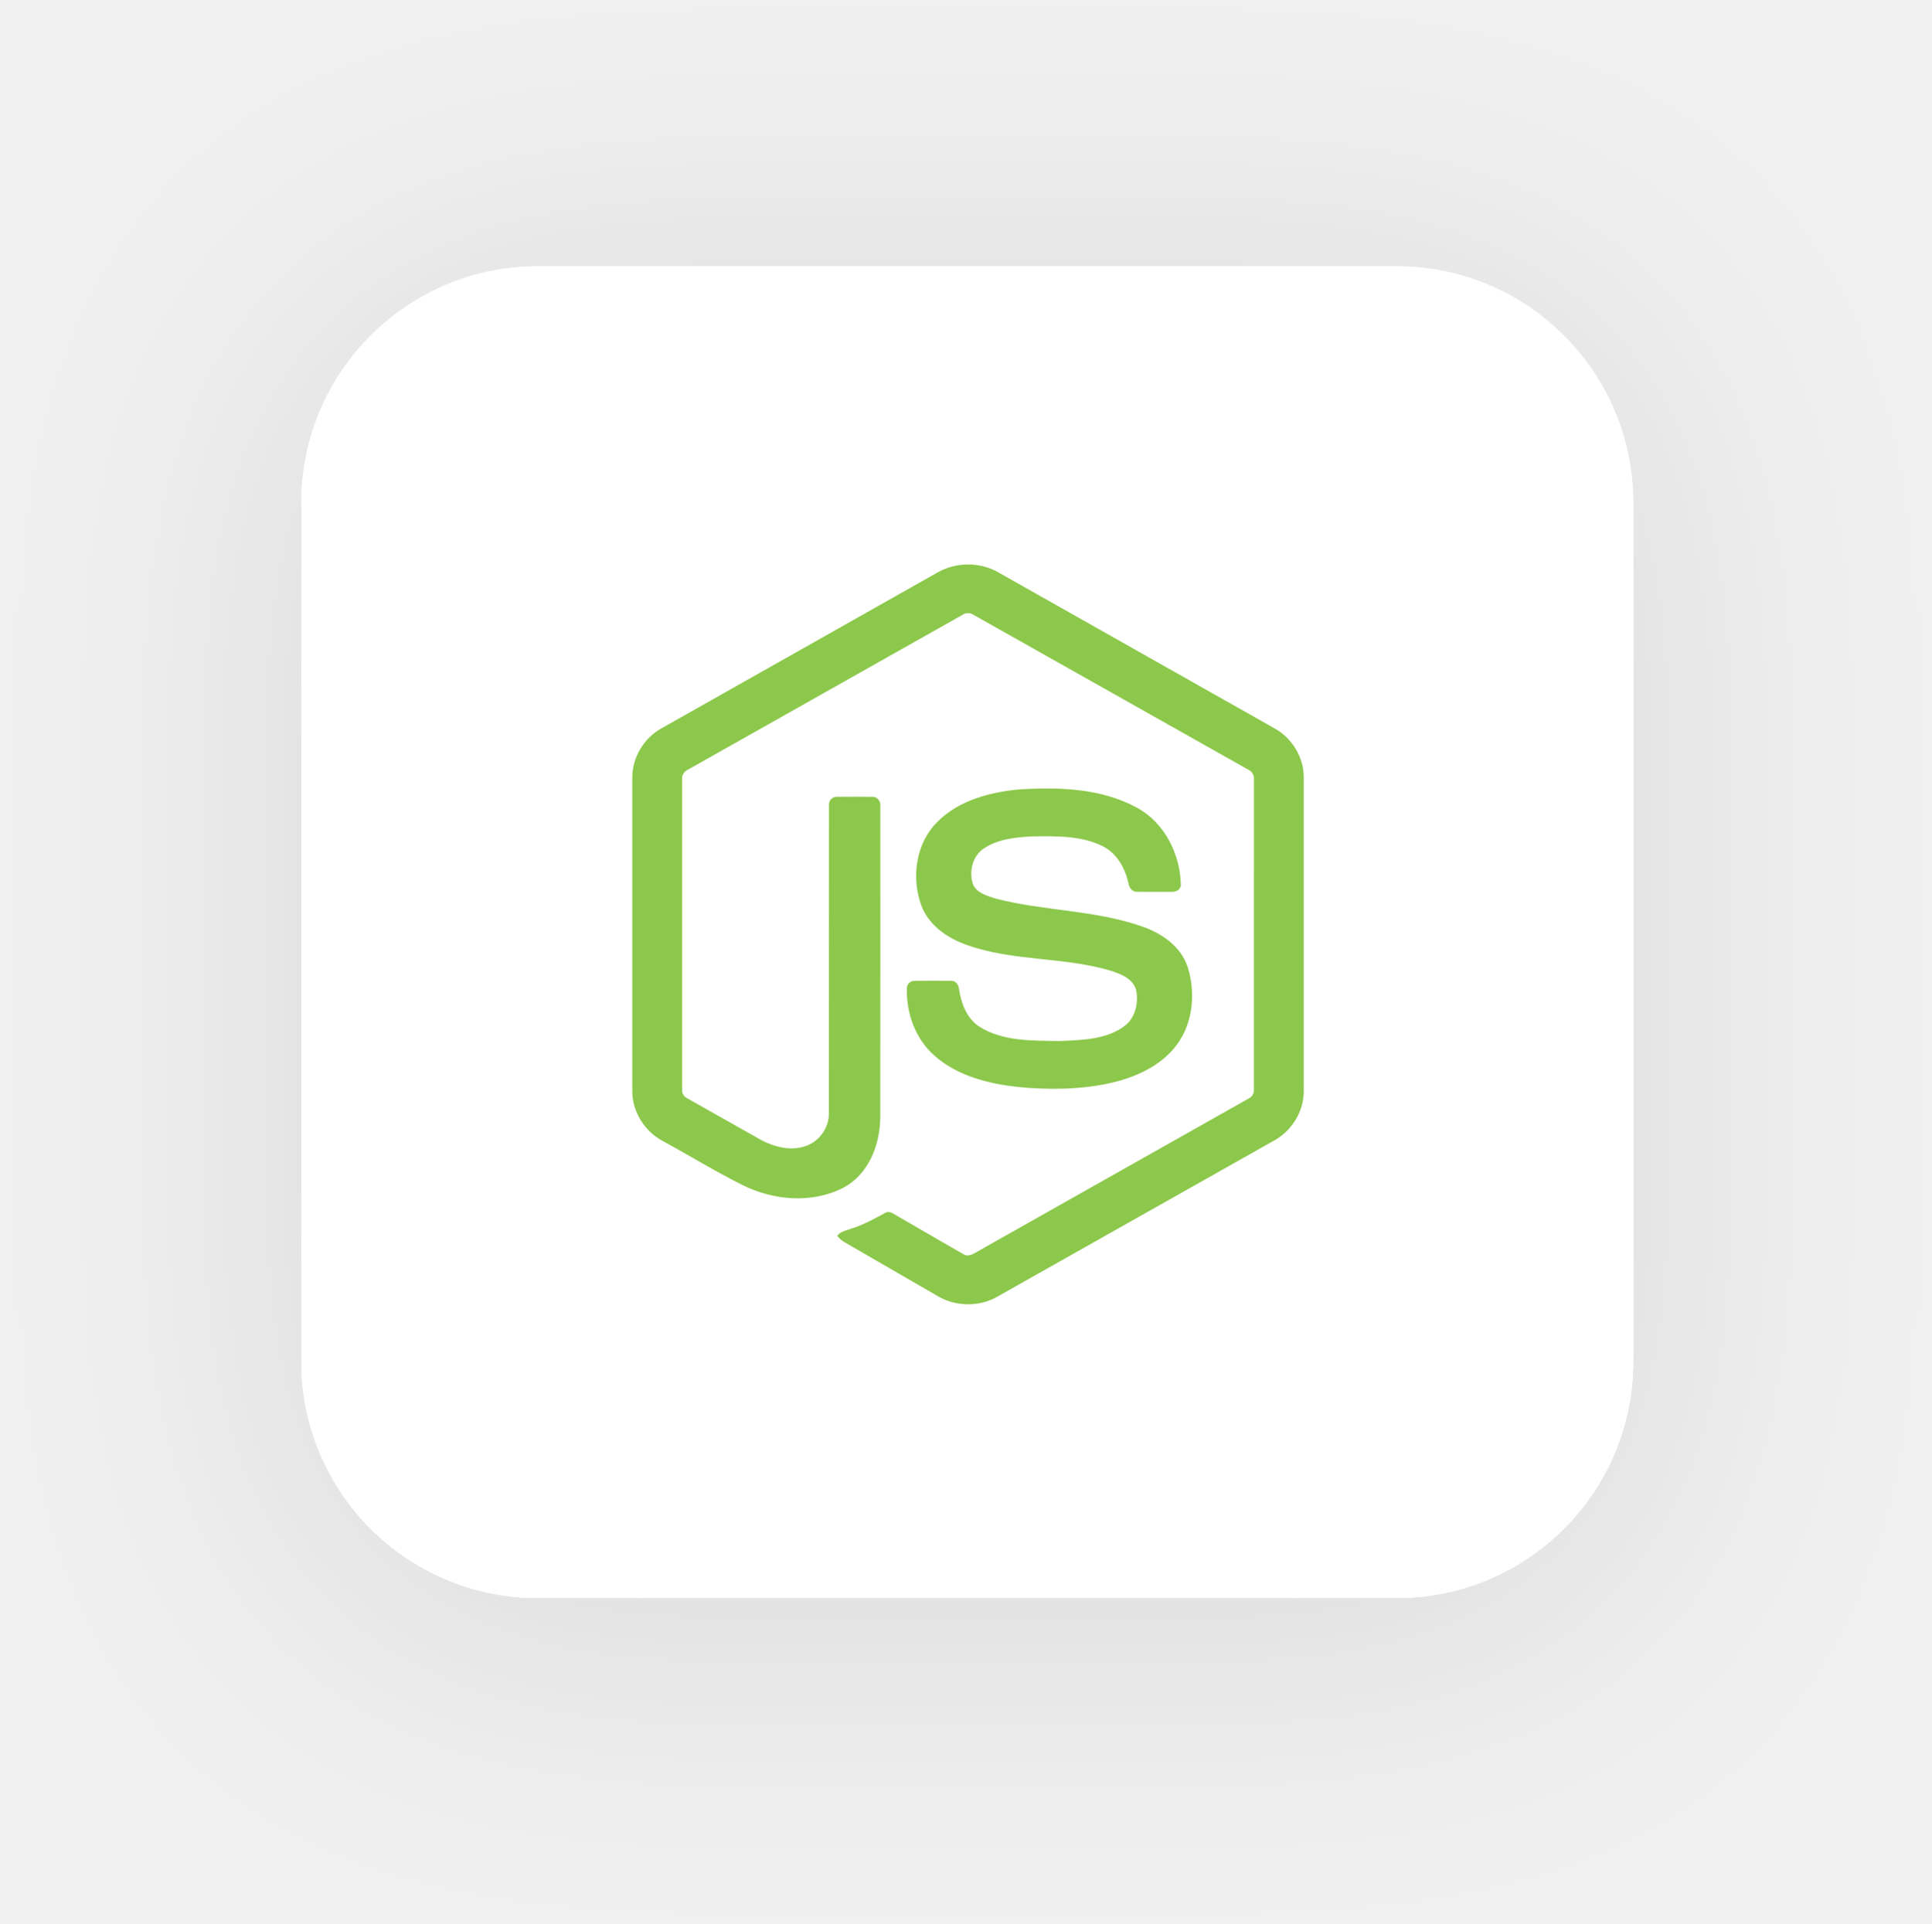
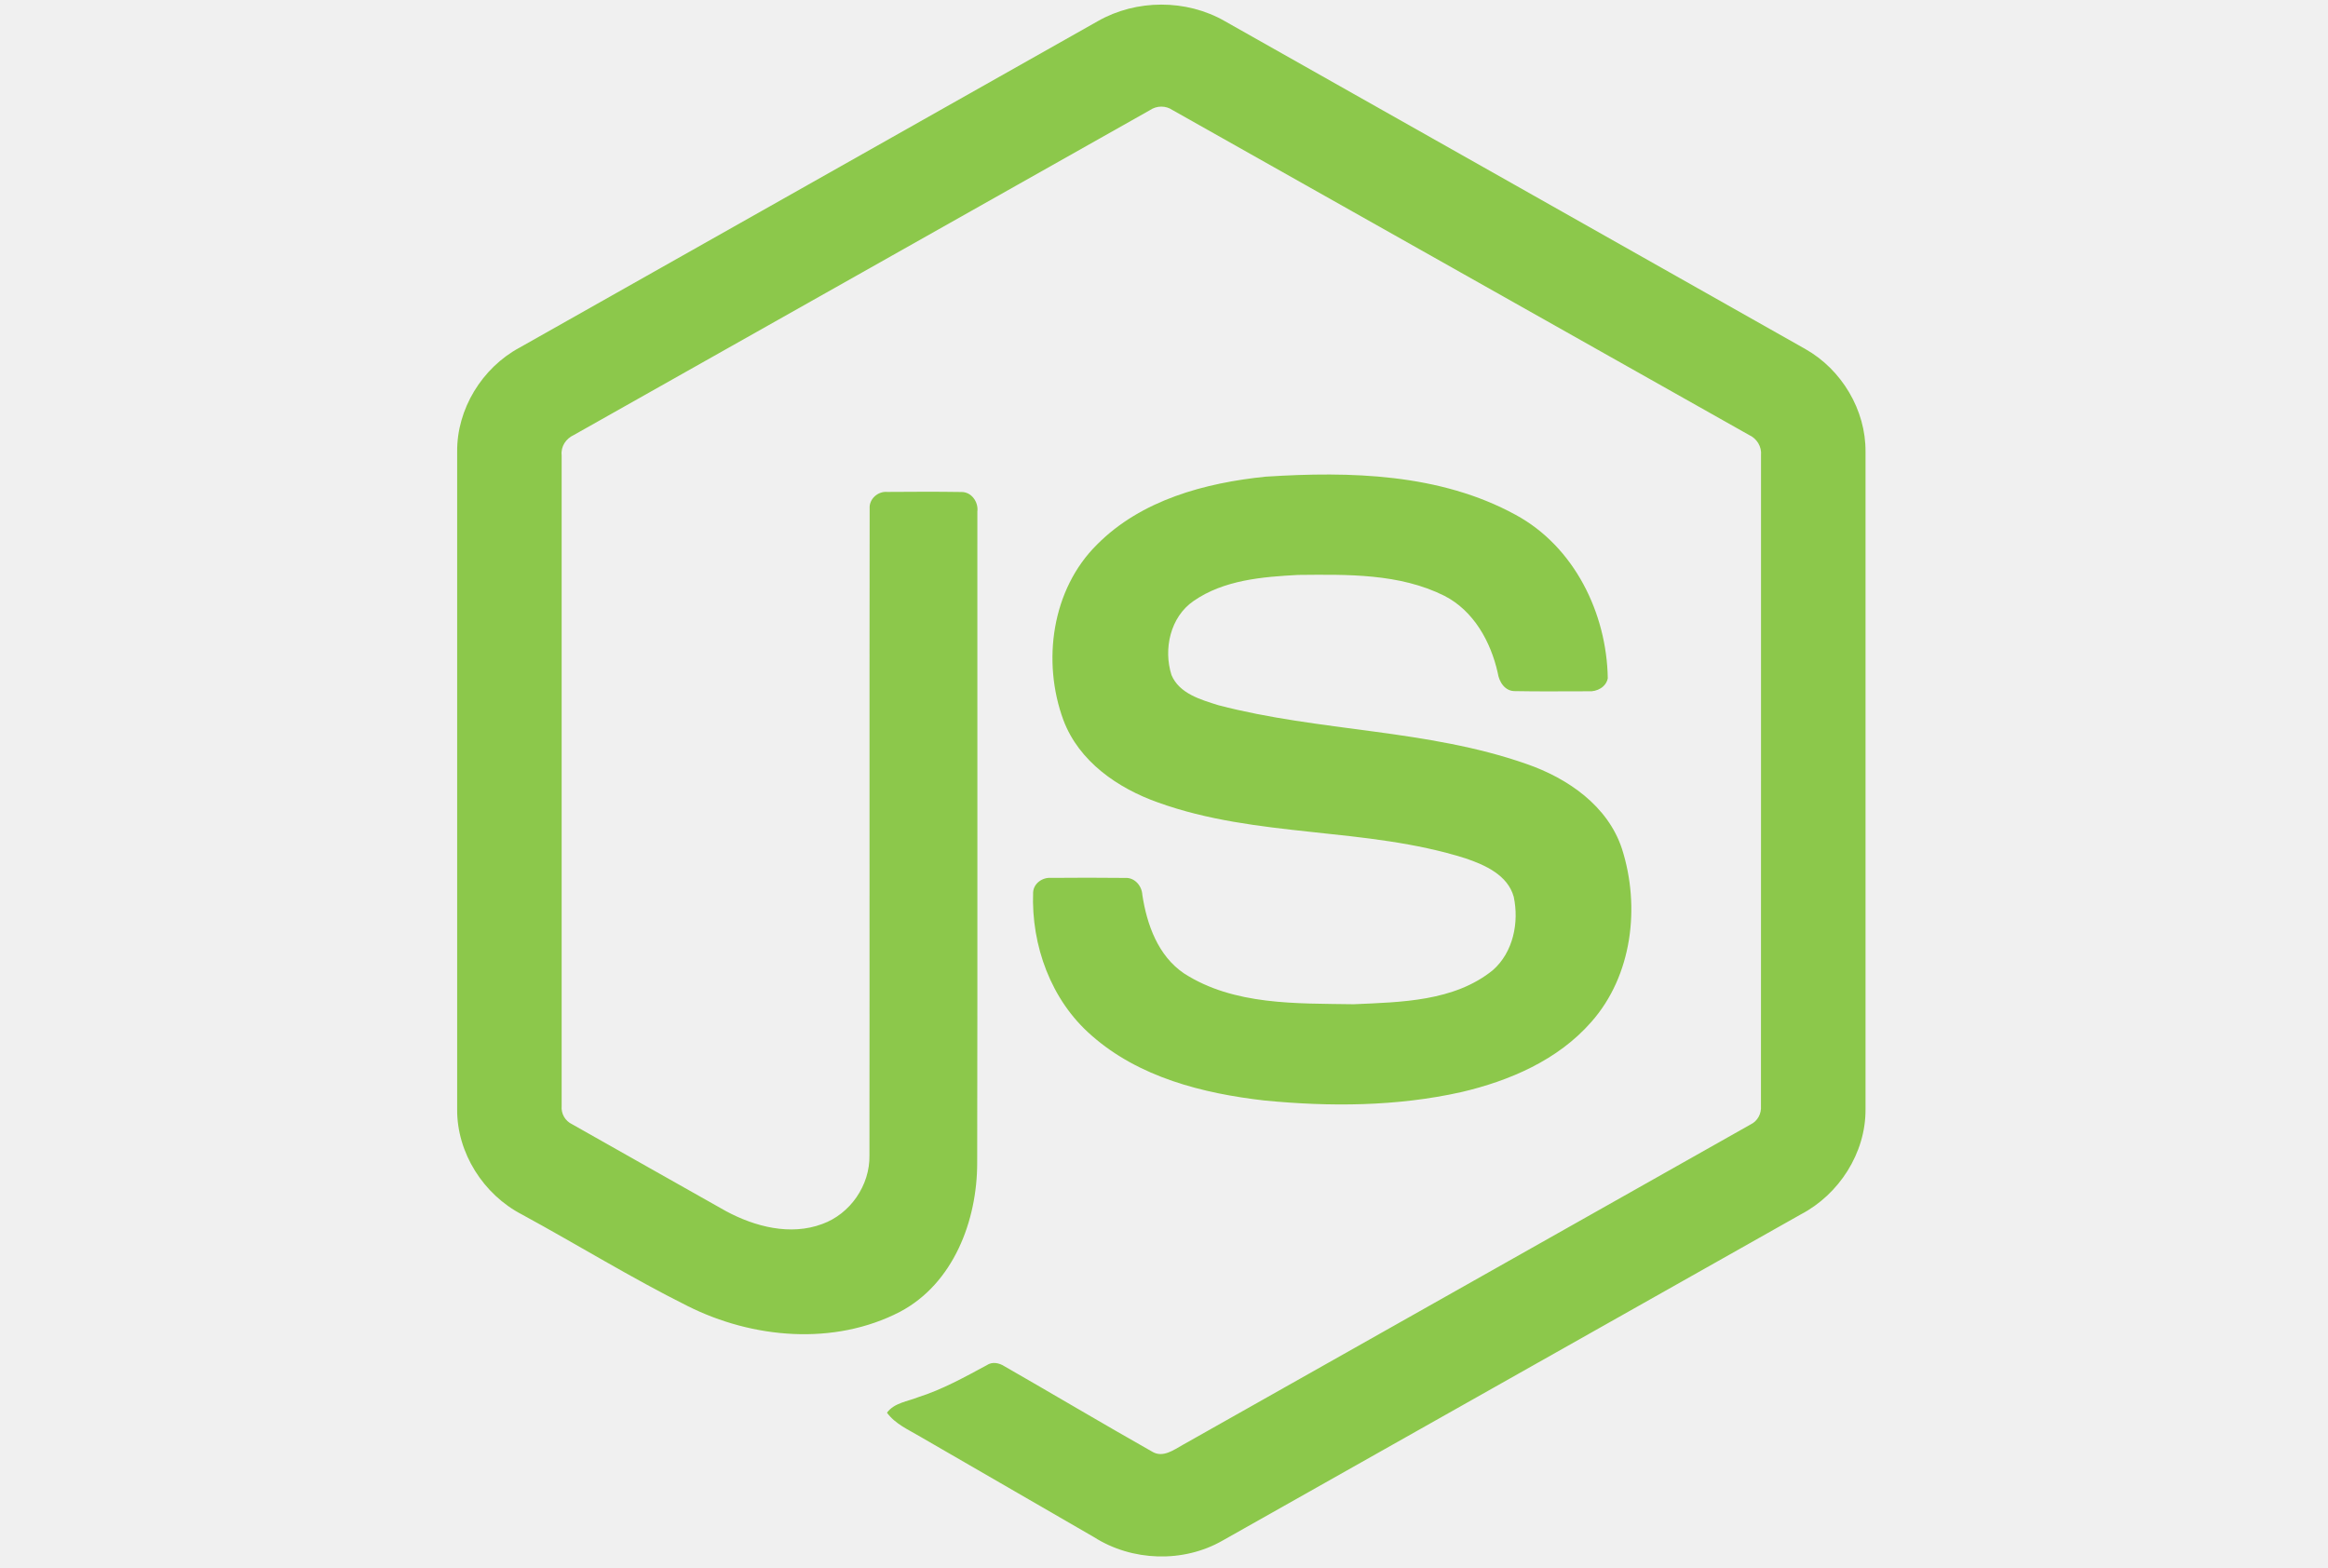
- <svg xmlns="http://www.w3.org/2000/svg" width="261" height="260" viewBox="0 0 261 260" fill="none">
-   <g filter="url(#filter0_d_20_1660)">
-     <rect x="40.724" y="36" width="180" height="180" rx="32" fill="white" />
-     <rect x="41.224" y="36.5" width="179" height="179" rx="31.5" stroke="white" />
-   </g>
-   <path d="M126.734 77.364C129.214 75.945 132.443 75.938 134.921 77.364C147.384 84.407 159.852 91.438 172.313 98.485C174.657 99.805 176.225 102.414 176.201 105.114V147.485C176.218 150.298 174.496 152.969 172.023 154.259C159.6 161.263 147.184 168.275 134.764 175.279C132.233 176.726 128.938 176.614 126.487 175.049C122.762 172.89 119.032 170.741 115.307 168.585C114.546 168.131 113.688 167.77 113.15 167.032C113.625 166.391 114.475 166.312 115.165 166.032C116.72 165.538 118.148 164.744 119.576 163.974C119.937 163.727 120.378 163.822 120.724 164.043C123.909 165.869 127.065 167.748 130.261 169.556C130.942 169.95 131.633 169.428 132.215 169.103C144.406 162.213 156.611 155.349 168.799 148.457C169.251 148.24 169.501 147.761 169.464 147.266C169.472 133.289 169.466 119.309 169.468 105.332C169.52 104.77 169.195 104.254 168.688 104.025C156.308 97.053 143.935 90.07 131.557 83.097C131.343 82.95 131.089 82.87 130.829 82.87C130.569 82.87 130.314 82.948 130.099 83.095C117.722 90.07 105.351 97.059 92.974 104.031C92.468 104.261 92.128 104.768 92.189 105.332C92.191 119.309 92.189 133.289 92.189 147.268C92.167 147.509 92.22 147.752 92.341 147.962C92.461 148.172 92.643 148.341 92.862 148.444C96.165 150.317 99.472 152.177 102.777 154.044C104.639 155.046 106.925 155.642 108.977 154.874C110.787 154.224 112.056 152.377 112.021 150.455C112.038 136.559 112.013 122.661 112.034 108.768C111.989 108.151 112.574 107.641 113.174 107.699C114.761 107.689 116.35 107.678 117.937 107.704C118.6 107.689 119.055 108.353 118.973 108.974C118.967 122.958 118.991 136.942 118.963 150.926C118.967 154.652 117.436 158.708 113.989 160.531C109.742 162.731 104.493 162.265 100.298 160.155C96.665 158.342 93.199 156.203 89.632 154.261C87.153 152.978 85.438 150.296 85.456 147.486V105.114C85.43 102.358 87.06 99.702 89.477 98.401C101.897 91.391 114.316 84.377 126.734 77.364Z" fill="#8CC84B" />
-   <path d="M137.57 106.715C142.987 106.366 148.786 106.508 153.661 109.177C157.435 111.222 159.527 115.514 159.594 119.707C159.488 120.272 158.897 120.584 158.357 120.545C156.786 120.543 155.214 120.567 153.642 120.535C152.975 120.56 152.588 119.946 152.504 119.356C152.052 117.35 150.958 115.363 149.07 114.395C146.171 112.944 142.81 113.017 139.649 113.047C137.342 113.17 134.86 113.37 132.905 114.727C131.405 115.754 130.949 117.829 131.484 119.5C131.989 120.7 133.375 121.087 134.508 121.444C141.036 123.152 147.954 122.982 154.358 125.229C157.009 126.145 159.602 127.926 160.51 130.701C161.697 134.422 161.177 138.869 158.53 141.855C156.383 144.313 153.257 145.651 150.139 146.378C145.991 147.302 141.686 147.326 137.473 146.915C133.512 146.464 129.39 145.423 126.332 142.724C123.717 140.454 122.44 136.916 122.567 133.502C122.597 132.925 123.171 132.523 123.723 132.57C125.306 132.557 126.889 132.553 128.472 132.572C129.104 132.527 129.573 133.073 129.605 133.669C129.897 135.581 130.615 137.587 132.282 138.72C135.499 140.796 139.535 140.653 143.219 140.712C146.27 140.576 149.696 140.535 152.186 138.518C153.5 137.368 153.889 135.443 153.534 133.788C153.149 132.39 151.687 131.738 150.431 131.312C143.986 129.274 136.991 130.013 130.609 127.708C128.018 126.792 125.512 125.061 124.517 122.399C123.128 118.632 123.764 113.972 126.689 111.086C129.54 108.215 133.656 107.11 137.57 106.714V106.715Z" fill="#8CC84B" />
-   <defs>
-     <filter id="filter0_d_20_1660" x="0.724" y="0" width="260" height="260" filterUnits="userSpaceOnUse" color-interpolation-filters="sRGB">
-       <feFlood flood-opacity="0" result="BackgroundImageFix" />
-       <feColorMatrix in="SourceAlpha" type="matrix" values="0 0 0 0 0 0 0 0 0 0 0 0 0 0 0 0 0 0 127 0" result="hardAlpha" />
-       <feOffset dy="4" />
-       <feGaussianBlur stdDeviation="20" />
-       <feComposite in2="hardAlpha" operator="out" />
-       <feColorMatrix type="matrix" values="0 0 0 0 0.037 0 0 0 0 0.035 0 0 0 0 0.048 0 0 0 0.1 0" />
-       <feBlend mode="normal" in2="BackgroundImageFix" result="effect1_dropShadow_20_1660" />
-       <feBlend mode="normal" in="SourceGraphic" in2="effect1_dropShadow_20_1660" result="shape" />
-     </filter>
-   </defs>
+ <svg xmlns="http://www.w3.org/2000/svg" width="150" height="101" viewBox="0 0 92 101" fill="none">
+   <path d="M41.734 1.364C44.214 -0.055 47.443 -0.062 49.921 1.364C62.384 8.407 74.852 15.438 87.313 22.485C89.657 23.805 91.225 26.414 91.201 29.114V71.485C91.218 74.298 89.496 76.969 87.023 78.259C74.6 85.263 62.184 92.275 49.764 99.279C47.233 100.726 43.938 100.614 41.486 99.049C37.762 96.89 34.032 94.741 30.307 92.585C29.546 92.131 28.688 91.77 28.15 91.032C28.625 90.391 29.475 90.311 30.165 90.032C31.72 89.538 33.148 88.744 34.576 87.974C34.937 87.727 35.378 87.822 35.724 88.043C38.909 89.869 42.065 91.748 45.261 93.556C45.942 93.95 46.633 93.427 47.215 93.103C59.406 86.213 71.611 79.349 83.799 72.457C84.251 72.24 84.501 71.761 84.464 71.266C84.472 57.289 84.466 43.309 84.468 29.332C84.52 28.77 84.195 28.254 83.688 28.025C71.308 21.053 58.935 14.07 46.557 7.097C46.343 6.95 46.089 6.87 45.829 6.87C45.569 6.87 45.314 6.948 45.099 7.095C32.722 14.07 20.351 21.059 7.974 28.031C7.468 28.261 7.128 28.768 7.189 29.332C7.191 43.309 7.189 57.289 7.189 71.268C7.167 71.509 7.22 71.751 7.34 71.962C7.461 72.172 7.643 72.341 7.862 72.444C11.165 74.317 14.472 76.177 17.777 78.044C19.639 79.046 21.925 79.641 23.977 78.874C25.787 78.224 27.056 76.377 27.021 74.455C27.038 60.559 27.013 46.661 27.034 32.768C26.989 32.151 27.574 31.641 28.174 31.699C29.761 31.689 31.35 31.678 32.937 31.704C33.599 31.689 34.055 32.353 33.974 32.974C33.967 46.958 33.991 60.942 33.963 74.926C33.967 78.653 32.436 82.708 28.989 84.531C24.742 86.731 19.493 86.265 15.297 84.155C11.665 82.342 8.199 80.203 4.632 78.261C2.153 76.978 0.438 74.296 0.456 71.486V29.114C0.43 26.358 2.06 23.702 4.477 22.401C16.897 15.391 29.316 8.377 41.734 1.364Z" fill="#8CC84B" />
+   <path d="M52.57 30.715C57.987 30.366 63.786 30.508 68.661 33.177C72.435 35.222 74.527 39.514 74.594 43.707C74.488 44.272 73.897 44.584 73.357 44.545C71.786 44.543 70.213 44.567 68.642 44.535C67.975 44.56 67.588 43.946 67.504 43.356C67.052 41.35 65.958 39.363 64.07 38.395C61.171 36.944 57.81 37.017 54.649 37.047C52.342 37.17 49.86 37.37 47.906 38.727C46.405 39.754 45.949 41.829 46.484 43.5C46.989 44.7 48.374 45.087 49.508 45.444C56.036 47.152 62.954 46.982 69.358 49.229C72.009 50.145 74.602 51.926 75.51 54.702C76.697 58.422 76.177 62.869 73.53 65.856C71.383 68.313 68.257 69.651 65.139 70.378C60.991 71.302 56.686 71.326 52.473 70.915C48.512 70.464 44.39 69.423 41.332 66.724C38.717 64.454 37.44 60.916 37.567 57.502C37.597 56.925 38.171 56.523 38.724 56.57C40.306 56.557 41.889 56.553 43.472 56.572C44.104 56.527 44.573 57.073 44.605 57.669C44.897 59.581 45.615 61.587 47.282 62.72C50.499 64.796 54.535 64.653 58.219 64.712C61.27 64.576 64.696 64.535 67.186 62.518C68.5 61.368 68.889 59.443 68.534 57.788C68.149 56.39 66.687 55.738 65.431 55.312C58.986 53.274 51.991 54.013 45.609 51.708C43.018 50.792 40.512 49.061 39.517 46.399C38.128 42.632 38.764 37.972 41.689 35.086C44.54 32.215 48.656 31.11 52.57 30.714V30.715Z" fill="#8CC84B" />
</svg>
